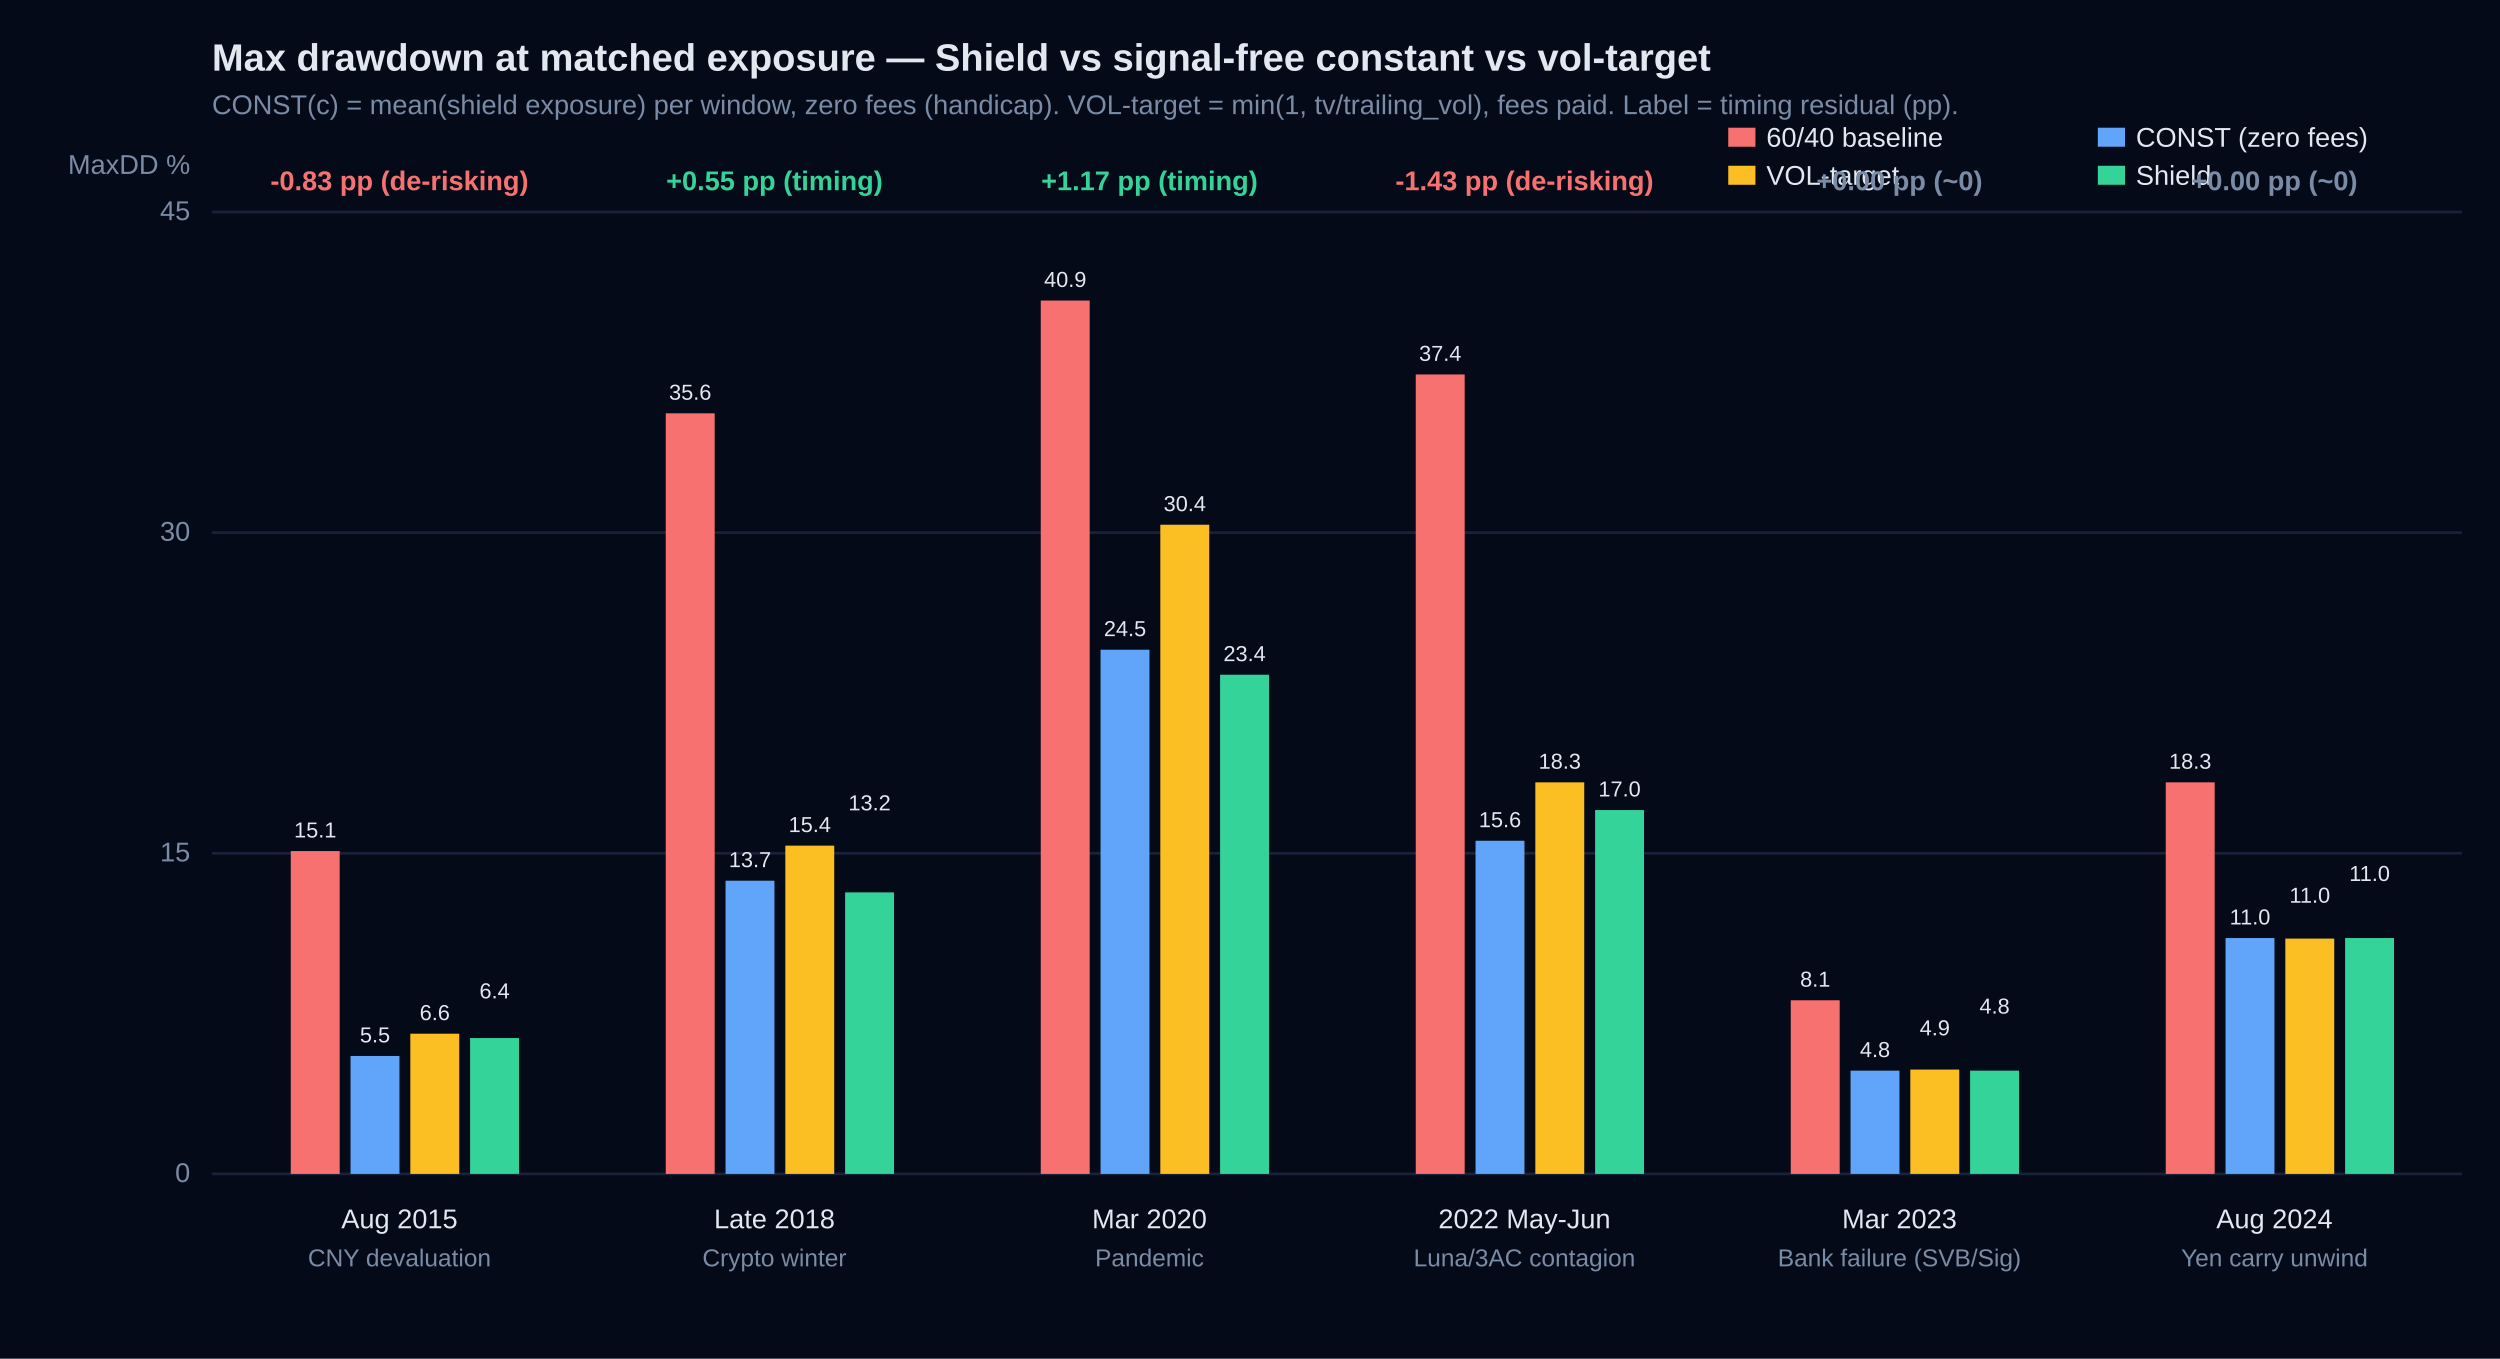
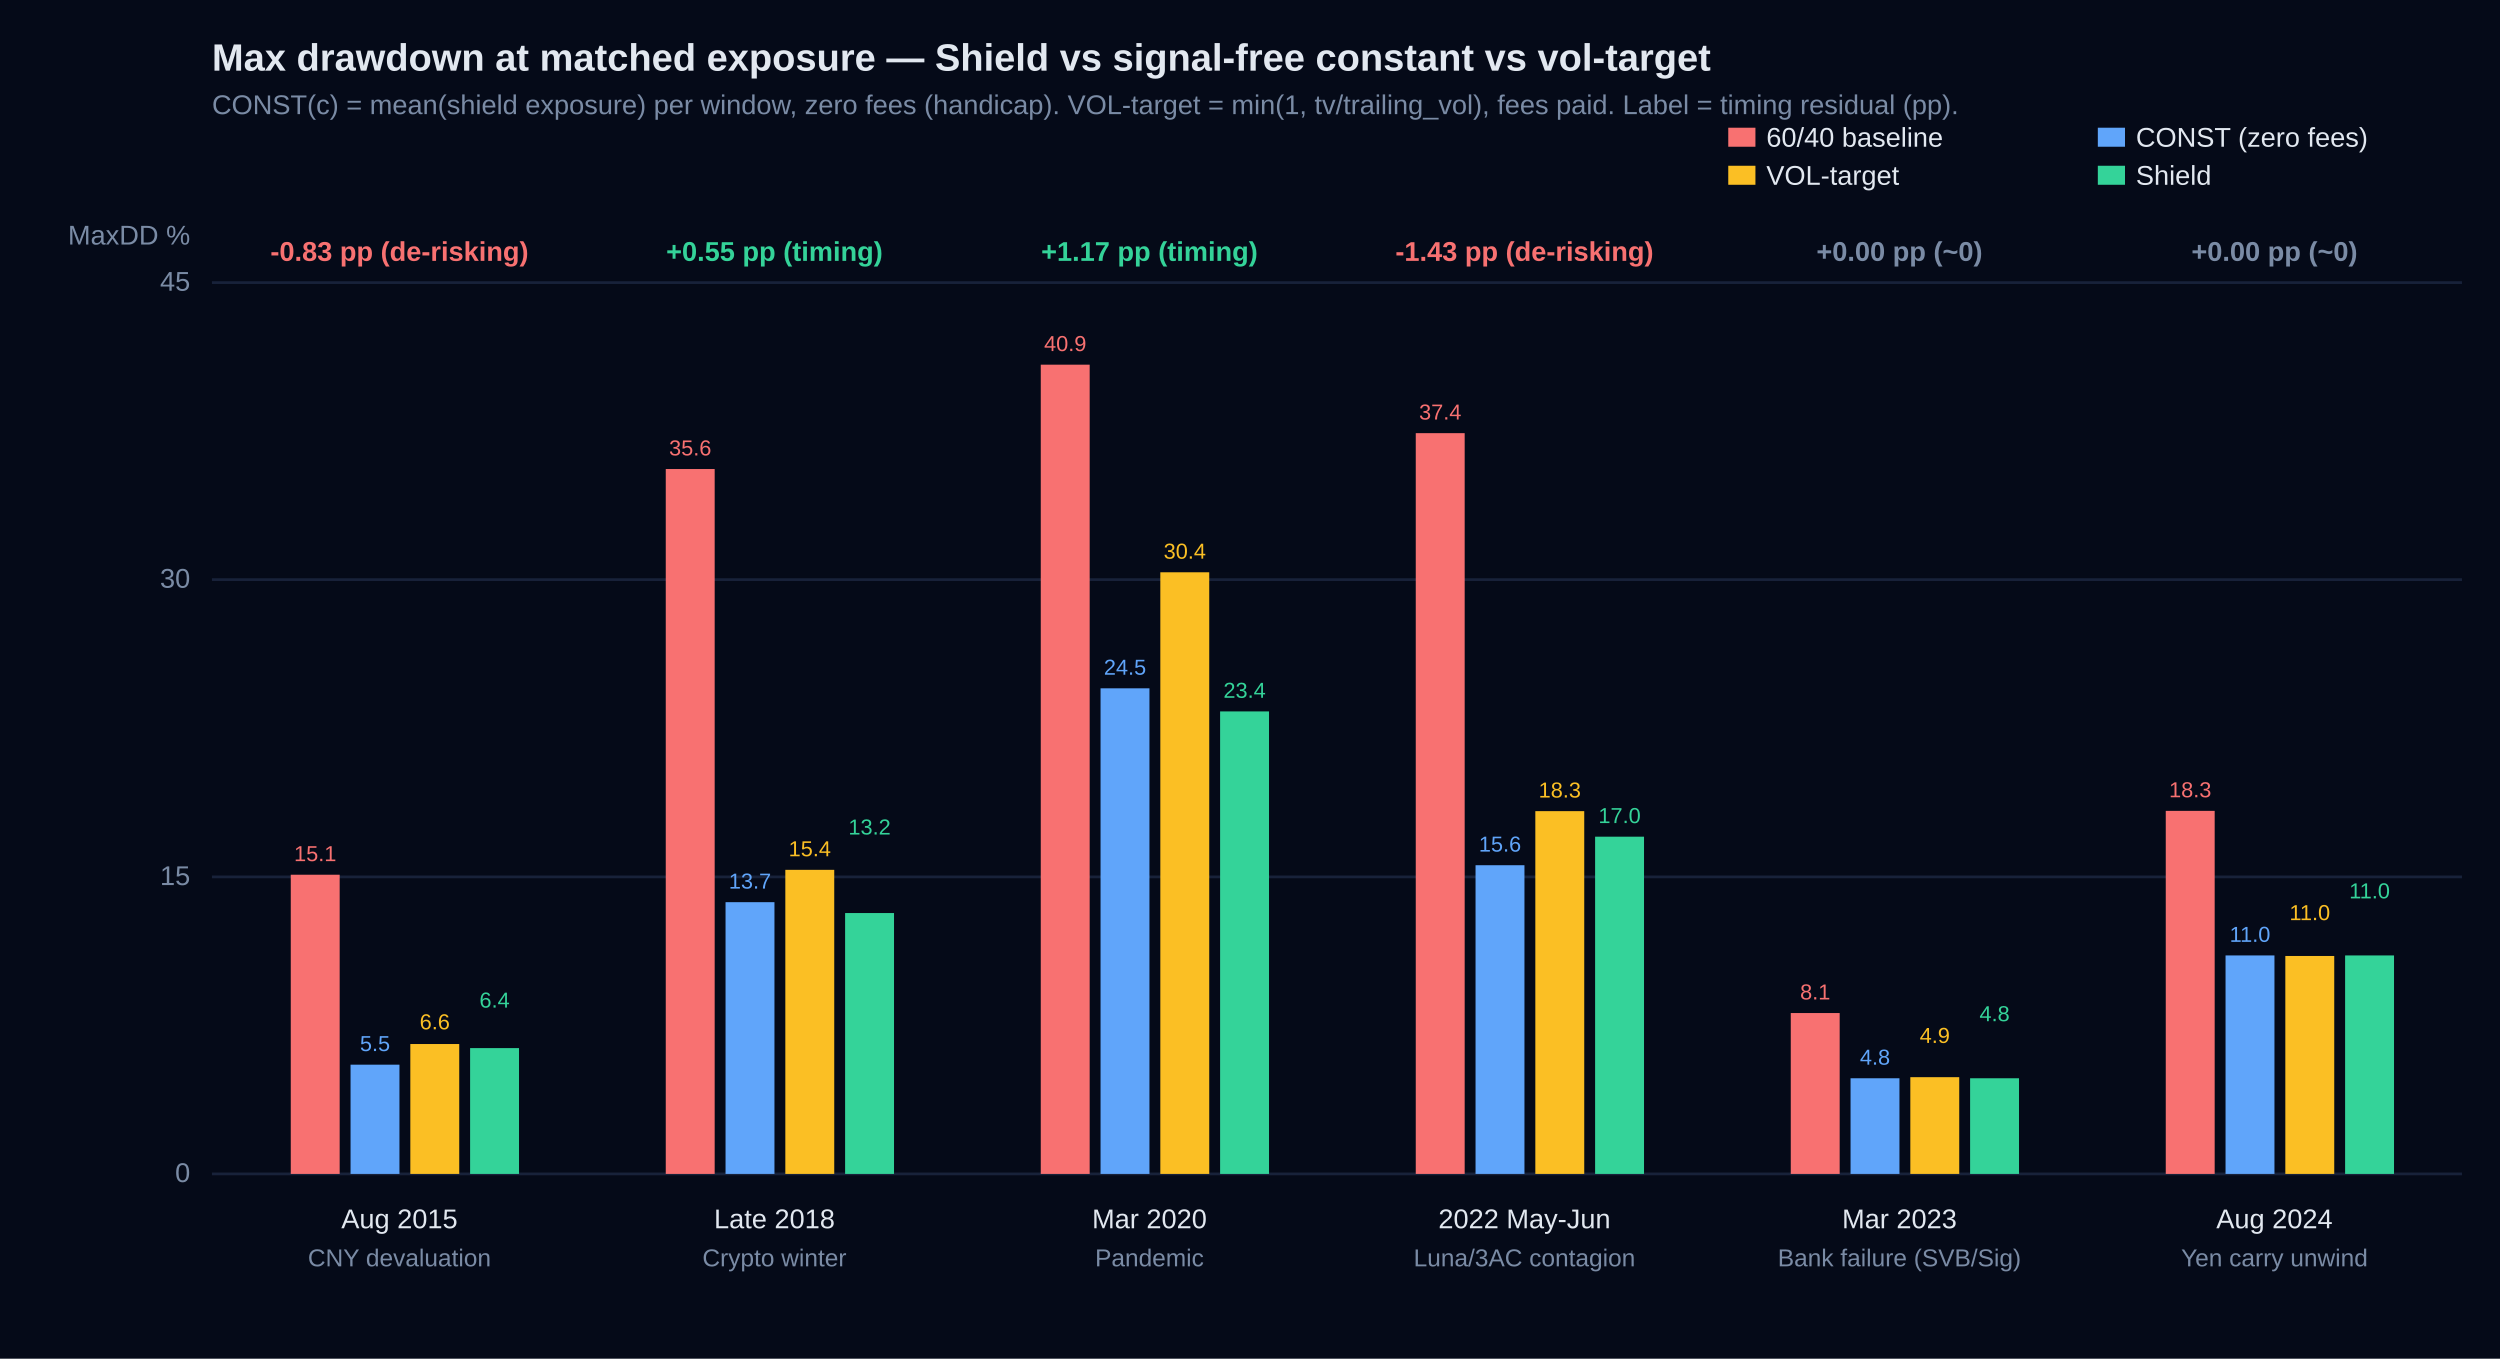
<svg xmlns="http://www.w3.org/2000/svg" width="920" height="500" viewBox="0 0 920 500" font-family="Plus Jakarta Sans,Segoe UI,Arial,sans-serif">
  <rect width="920" height="500" fill="#050a18" />
  <text x="78" y="26" fill="#e2e8f0" font-size="14" font-weight="700">Max drawdown at matched exposure — Shield vs signal-free constant vs vol-target</text>
  <text x="78" y="42" fill="#7a8ba5" font-size="10">CONST(c) = mean(shield exposure) per window, zero fees (handicap). VOL-target = min(1, tv/trailing_vol), fees paid. Label = timing residual (pp).</text>
  <line x1="78" y1="432.0" x2="906" y2="432.0" stroke="#18223a" stroke-width="1" />
  <text x="70" y="435.0" fill="#7a8ba5" font-size="10" text-anchor="end">0</text>
-   <line x1="78" y1="314.0" x2="906" y2="314.0" stroke="#18223a" stroke-width="1" />
-   <text x="70" y="317.0" fill="#7a8ba5" font-size="10" text-anchor="end">15</text>
-   <line x1="78" y1="196.0" x2="906" y2="196.0" stroke="#18223a" stroke-width="1" />
-   <text x="70" y="199.0" fill="#7a8ba5" font-size="10" text-anchor="end">30</text>
-   <line x1="78" y1="78.0" x2="906" y2="78.0" stroke="#18223a" stroke-width="1" />
-   <text x="70" y="81.0" fill="#7a8ba5" font-size="10" text-anchor="end">45</text>
+   <line x1="78" y1="322.7" x2="906" y2="322.7" stroke="#18223a" stroke-width="1" />
+   <text x="70" y="325.7" fill="#7a8ba5" font-size="10" text-anchor="end">15</text>
+   <line x1="78" y1="213.3" x2="906" y2="213.3" stroke="#18223a" stroke-width="1" />
+   <text x="70" y="216.3" fill="#7a8ba5" font-size="10" text-anchor="end">30</text>
+   <line x1="78" y1="104.0" x2="906" y2="104.0" stroke="#18223a" stroke-width="1" />
+   <text x="70" y="107.0" fill="#7a8ba5" font-size="10" text-anchor="end">45</text>
  <rect x="636" y="47" width="10" height="7" fill="#f87171" />
  <text x="650" y="54" fill="#e2e8f0" font-size="10">60/40 baseline</text>
  <rect x="772" y="47" width="10" height="7" fill="#60a5fa" />
  <text x="786" y="54" fill="#e2e8f0" font-size="10">CONST (zero fees)</text>
  <rect x="636" y="61" width="10" height="7" fill="#fbbf24" />
  <text x="650" y="68" fill="#e2e8f0" font-size="10">VOL-target</text>
  <rect x="772" y="61" width="10" height="7" fill="#34d399" />
  <text x="786" y="68" fill="#e2e8f0" font-size="10">Shield</text>
-   <rect x="107.0" y="313.2" width="18" height="118.8" fill="#f87171" />
-   <text x="116.0" y="308.2" fill="#e2e8f0" font-size="8" text-anchor="middle">15.1</text>
-   <rect x="129.0" y="388.6" width="18" height="43.4" fill="#60a5fa" />
-   <text x="138.0" y="383.6" fill="#e2e8f0" font-size="8" text-anchor="middle">5.5</text>
-   <rect x="151.0" y="380.4" width="18" height="51.6" fill="#fbbf24" />
-   <text x="160.0" y="375.4" fill="#e2e8f0" font-size="8" text-anchor="middle">6.6</text>
-   <rect x="173.0" y="382.0" width="18" height="50.0" fill="#34d399" />
-   <text x="182.0" y="367.4" fill="#e2e8f0" font-size="8" text-anchor="middle">6.4</text>
-   <text x="147.0" y="70.0" fill="#f87171" font-size="10" font-weight="700" text-anchor="middle">-0.83 pp (de-risking)</text>
+   <rect x="107.0" y="321.9" width="18" height="110.1" fill="#f87171" />
+   <text x="116.0" y="316.9" fill="#f87171" font-size="8" text-anchor="middle">15.1</text>
+   <rect x="129.0" y="391.8" width="18" height="40.2" fill="#60a5fa" />
+   <text x="138.0" y="386.8" fill="#60a5fa" font-size="8" text-anchor="middle">5.5</text>
+   <rect x="151.0" y="384.2" width="18" height="47.8" fill="#fbbf24" />
+   <text x="160.0" y="378.8" fill="#fbbf24" font-size="8" text-anchor="middle">6.6</text>
+   <rect x="173.0" y="385.7" width="18" height="46.3" fill="#34d399" />
+   <text x="182.0" y="370.8" fill="#34d399" font-size="8" text-anchor="middle">6.4</text>
+   <text x="147.0" y="96.0" fill="#f87171" font-size="10" font-weight="700" text-anchor="middle">-0.83 pp (de-risking)</text>
  <text x="147.0" y="452" fill="#e2e8f0" font-size="10" text-anchor="middle">Aug 2015</text>
  <text x="147.0" y="466" fill="#7a8ba5" font-size="9" text-anchor="middle">CNY devaluation</text>
-   <rect x="245.0" y="152.1" width="18" height="279.9" fill="#f87171" />
-   <text x="254.0" y="147.1" fill="#e2e8f0" font-size="8" text-anchor="middle">35.6</text>
-   <rect x="267.0" y="324.1" width="18" height="107.9" fill="#60a5fa" />
-   <text x="276.0" y="319.1" fill="#e2e8f0" font-size="8" text-anchor="middle">13.7</text>
-   <rect x="289.0" y="311.2" width="18" height="120.8" fill="#fbbf24" />
-   <text x="298.0" y="306.2" fill="#e2e8f0" font-size="8" text-anchor="middle">15.4</text>
-   <rect x="311.0" y="328.4" width="18" height="103.6" fill="#34d399" />
-   <text x="320.0" y="298.2" fill="#e2e8f0" font-size="8" text-anchor="middle">13.2</text>
-   <text x="285.0" y="70.0" fill="#34d399" font-size="10" font-weight="700" text-anchor="middle">+0.55 pp (timing)</text>
+   <rect x="245.0" y="172.6" width="18" height="259.4" fill="#f87171" />
+   <text x="254.0" y="167.6" fill="#f87171" font-size="8" text-anchor="middle">35.6</text>
+   <rect x="267.0" y="332.0" width="18" height="100.0" fill="#60a5fa" />
+   <text x="276.0" y="327.0" fill="#60a5fa" font-size="8" text-anchor="middle">13.7</text>
+   <rect x="289.0" y="320.1" width="18" height="111.9" fill="#fbbf24" />
+   <text x="298.0" y="315.1" fill="#fbbf24" font-size="8" text-anchor="middle">15.4</text>
+   <rect x="311.0" y="336.0" width="18" height="96.0" fill="#34d399" />
+   <text x="320.0" y="307.1" fill="#34d399" font-size="8" text-anchor="middle">13.2</text>
+   <text x="285.0" y="96.0" fill="#34d399" font-size="10" font-weight="700" text-anchor="middle">+0.55 pp (timing)</text>
  <text x="285.0" y="452" fill="#e2e8f0" font-size="10" text-anchor="middle">Late 2018</text>
  <text x="285.0" y="466" fill="#7a8ba5" font-size="9" text-anchor="middle">Crypto winter</text>
-   <rect x="383.0" y="110.6" width="18" height="321.4" fill="#f87171" />
-   <text x="392.0" y="105.6" fill="#e2e8f0" font-size="8" text-anchor="middle">40.9</text>
-   <rect x="405.0" y="239.1" width="18" height="192.9" fill="#60a5fa" />
-   <text x="414.0" y="234.1" fill="#e2e8f0" font-size="8" text-anchor="middle">24.5</text>
-   <rect x="427.0" y="193.1" width="18" height="238.9" fill="#fbbf24" />
-   <text x="436.0" y="188.1" fill="#e2e8f0" font-size="8" text-anchor="middle">30.4</text>
-   <rect x="449.0" y="248.3" width="18" height="183.7" fill="#34d399" />
-   <text x="458.0" y="243.3" fill="#e2e8f0" font-size="8" text-anchor="middle">23.4</text>
-   <text x="423.0" y="70.0" fill="#34d399" font-size="10" font-weight="700" text-anchor="middle">+1.17 pp (timing)</text>
+   <rect x="383.0" y="134.2" width="18" height="297.8" fill="#f87171" />
+   <text x="392.0" y="129.2" fill="#f87171" font-size="8" text-anchor="middle">40.9</text>
+   <rect x="405.0" y="253.3" width="18" height="178.7" fill="#60a5fa" />
+   <text x="414.0" y="248.3" fill="#60a5fa" font-size="8" text-anchor="middle">24.5</text>
+   <rect x="427.0" y="210.6" width="18" height="221.4" fill="#fbbf24" />
+   <text x="436.0" y="205.6" fill="#fbbf24" font-size="8" text-anchor="middle">30.4</text>
+   <rect x="449.0" y="261.8" width="18" height="170.2" fill="#34d399" />
+   <text x="458.0" y="256.8" fill="#34d399" font-size="8" text-anchor="middle">23.4</text>
+   <text x="423.0" y="96.0" fill="#34d399" font-size="10" font-weight="700" text-anchor="middle">+1.17 pp (timing)</text>
  <text x="423.0" y="452" fill="#e2e8f0" font-size="10" text-anchor="middle">Mar 2020</text>
  <text x="423.0" y="466" fill="#7a8ba5" font-size="9" text-anchor="middle">Pandemic</text>
-   <rect x="521.0" y="137.8" width="18" height="294.2" fill="#f87171" />
-   <text x="530.0" y="132.8" fill="#e2e8f0" font-size="8" text-anchor="middle">37.4</text>
-   <rect x="543.0" y="309.4" width="18" height="122.6" fill="#60a5fa" />
-   <text x="552.0" y="304.4" fill="#e2e8f0" font-size="8" text-anchor="middle">15.6</text>
-   <rect x="565.0" y="287.9" width="18" height="144.1" fill="#fbbf24" />
-   <text x="574.0" y="282.9" fill="#e2e8f0" font-size="8" text-anchor="middle">18.3</text>
-   <rect x="587.0" y="298.1" width="18" height="133.9" fill="#34d399" />
-   <text x="596.0" y="293.1" fill="#e2e8f0" font-size="8" text-anchor="middle">17.0</text>
-   <text x="561.0" y="70.0" fill="#f87171" font-size="10" font-weight="700" text-anchor="middle">-1.43 pp (de-risking)</text>
+   <rect x="521.0" y="159.4" width="18" height="272.6" fill="#f87171" />
+   <text x="530.0" y="154.4" fill="#f87171" font-size="8" text-anchor="middle">37.4</text>
+   <rect x="543.0" y="318.4" width="18" height="113.6" fill="#60a5fa" />
+   <text x="552.0" y="313.4" fill="#60a5fa" font-size="8" text-anchor="middle">15.6</text>
+   <rect x="565.0" y="298.5" width="18" height="133.5" fill="#fbbf24" />
+   <text x="574.0" y="293.5" fill="#fbbf24" font-size="8" text-anchor="middle">18.3</text>
+   <rect x="587.0" y="307.9" width="18" height="124.1" fill="#34d399" />
+   <text x="596.0" y="302.9" fill="#34d399" font-size="8" text-anchor="middle">17.0</text>
+   <text x="561.0" y="96.0" fill="#f87171" font-size="10" font-weight="700" text-anchor="middle">-1.43 pp (de-risking)</text>
  <text x="561.0" y="452" fill="#e2e8f0" font-size="10" text-anchor="middle">2022 May-Jun</text>
  <text x="561.0" y="466" fill="#7a8ba5" font-size="9" text-anchor="middle">Luna/3AC contagion</text>
-   <rect x="659.0" y="368.1" width="18" height="63.9" fill="#f87171" />
-   <text x="668.0" y="363.1" fill="#e2e8f0" font-size="8" text-anchor="middle">8.1</text>
-   <rect x="681.0" y="394.0" width="18" height="38.0" fill="#60a5fa" />
-   <text x="690.0" y="389.0" fill="#e2e8f0" font-size="8" text-anchor="middle">4.8</text>
-   <rect x="703.0" y="393.6" width="18" height="38.4" fill="#fbbf24" />
-   <text x="712.0" y="381.0" fill="#e2e8f0" font-size="8" text-anchor="middle">4.9</text>
-   <rect x="725.0" y="394.0" width="18" height="38.0" fill="#34d399" />
-   <text x="734.0" y="373.0" fill="#e2e8f0" font-size="8" text-anchor="middle">4.8</text>
-   <text x="699.0" y="70.0" fill="#7a8ba5" font-size="10" font-weight="700" text-anchor="middle">+0.00 pp (~0)</text>
+   <rect x="659.0" y="372.8" width="18" height="59.2" fill="#f87171" />
+   <text x="668.0" y="367.8" fill="#f87171" font-size="8" text-anchor="middle">8.1</text>
+   <rect x="681.0" y="396.8" width="18" height="35.2" fill="#60a5fa" />
+   <text x="690.0" y="391.8" fill="#60a5fa" font-size="8" text-anchor="middle">4.8</text>
+   <rect x="703.0" y="396.4" width="18" height="35.6" fill="#fbbf24" />
+   <text x="712.0" y="383.8" fill="#fbbf24" font-size="8" text-anchor="middle">4.9</text>
+   <rect x="725.0" y="396.8" width="18" height="35.2" fill="#34d399" />
+   <text x="734.0" y="375.8" fill="#34d399" font-size="8" text-anchor="middle">4.8</text>
+   <text x="699.0" y="96.0" fill="#7a8ba5" font-size="10" font-weight="700" text-anchor="middle">+0.00 pp (~0)</text>
  <text x="699.0" y="452" fill="#e2e8f0" font-size="10" text-anchor="middle">Mar 2023</text>
  <text x="699.0" y="466" fill="#7a8ba5" font-size="9" text-anchor="middle">Bank failure (SVB/Sig)</text>
-   <rect x="797.0" y="287.9" width="18" height="144.1" fill="#f87171" />
-   <text x="806.0" y="282.9" fill="#e2e8f0" font-size="8" text-anchor="middle">18.3</text>
-   <rect x="819.0" y="345.2" width="18" height="86.8" fill="#60a5fa" />
-   <text x="828.0" y="340.2" fill="#e2e8f0" font-size="8" text-anchor="middle">11.0</text>
-   <rect x="841.0" y="345.4" width="18" height="86.6" fill="#fbbf24" />
-   <text x="850.0" y="332.2" fill="#e2e8f0" font-size="8" text-anchor="middle">11.0</text>
-   <rect x="863.0" y="345.2" width="18" height="86.8" fill="#34d399" />
-   <text x="872.0" y="324.2" fill="#e2e8f0" font-size="8" text-anchor="middle">11.0</text>
-   <text x="837.0" y="70.0" fill="#7a8ba5" font-size="10" font-weight="700" text-anchor="middle">+0.00 pp (~0)</text>
+   <rect x="797.0" y="298.4" width="18" height="133.6" fill="#f87171" />
+   <text x="806.0" y="293.4" fill="#f87171" font-size="8" text-anchor="middle">18.3</text>
+   <rect x="819.0" y="351.6" width="18" height="80.4" fill="#60a5fa" />
+   <text x="828.0" y="346.6" fill="#60a5fa" font-size="8" text-anchor="middle">11.0</text>
+   <rect x="841.0" y="351.8" width="18" height="80.2" fill="#fbbf24" />
+   <text x="850.0" y="338.6" fill="#fbbf24" font-size="8" text-anchor="middle">11.0</text>
+   <rect x="863.0" y="351.6" width="18" height="80.4" fill="#34d399" />
+   <text x="872.0" y="330.6" fill="#34d399" font-size="8" text-anchor="middle">11.0</text>
+   <text x="837.0" y="96.0" fill="#7a8ba5" font-size="10" font-weight="700" text-anchor="middle">+0.00 pp (~0)</text>
  <text x="837.0" y="452" fill="#e2e8f0" font-size="10" text-anchor="middle">Aug 2024</text>
  <text x="837.0" y="466" fill="#7a8ba5" font-size="9" text-anchor="middle">Yen carry unwind</text>
-   <text x="70" y="64" fill="#7a8ba5" font-size="10" text-anchor="end">MaxDD %</text>
+   <text x="70" y="90" fill="#7a8ba5" font-size="10" text-anchor="end">MaxDD %</text>
</svg>
